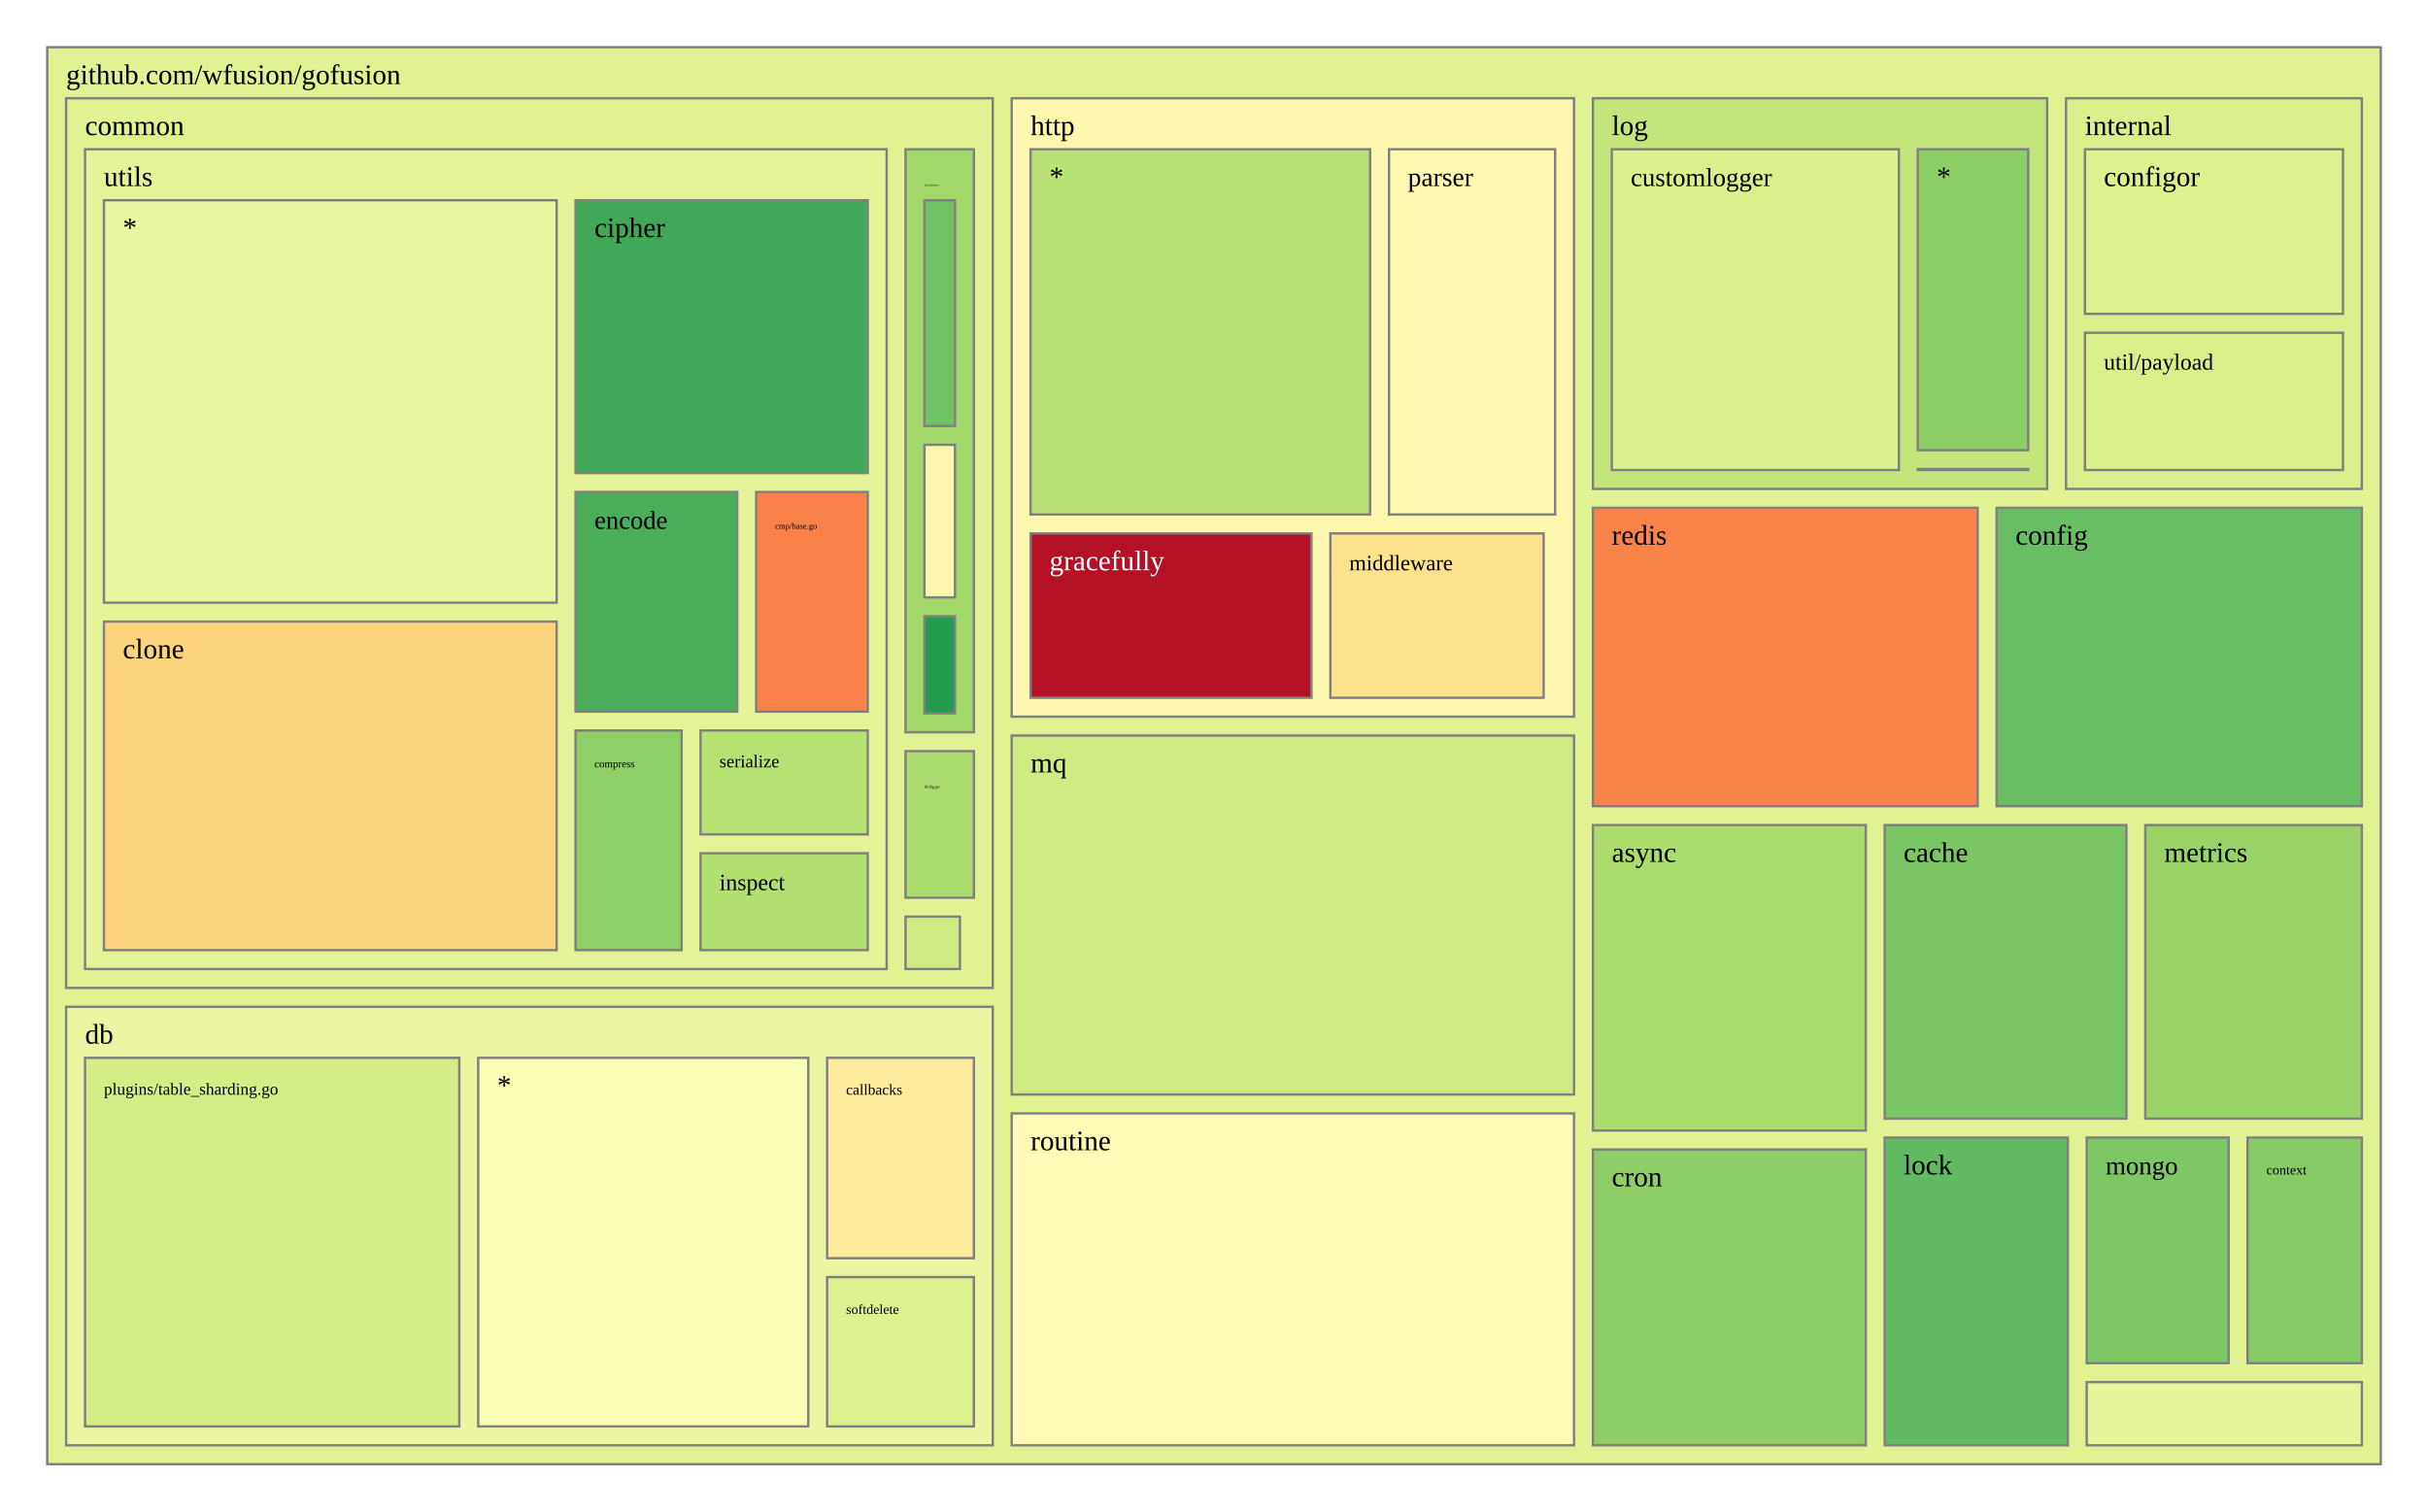
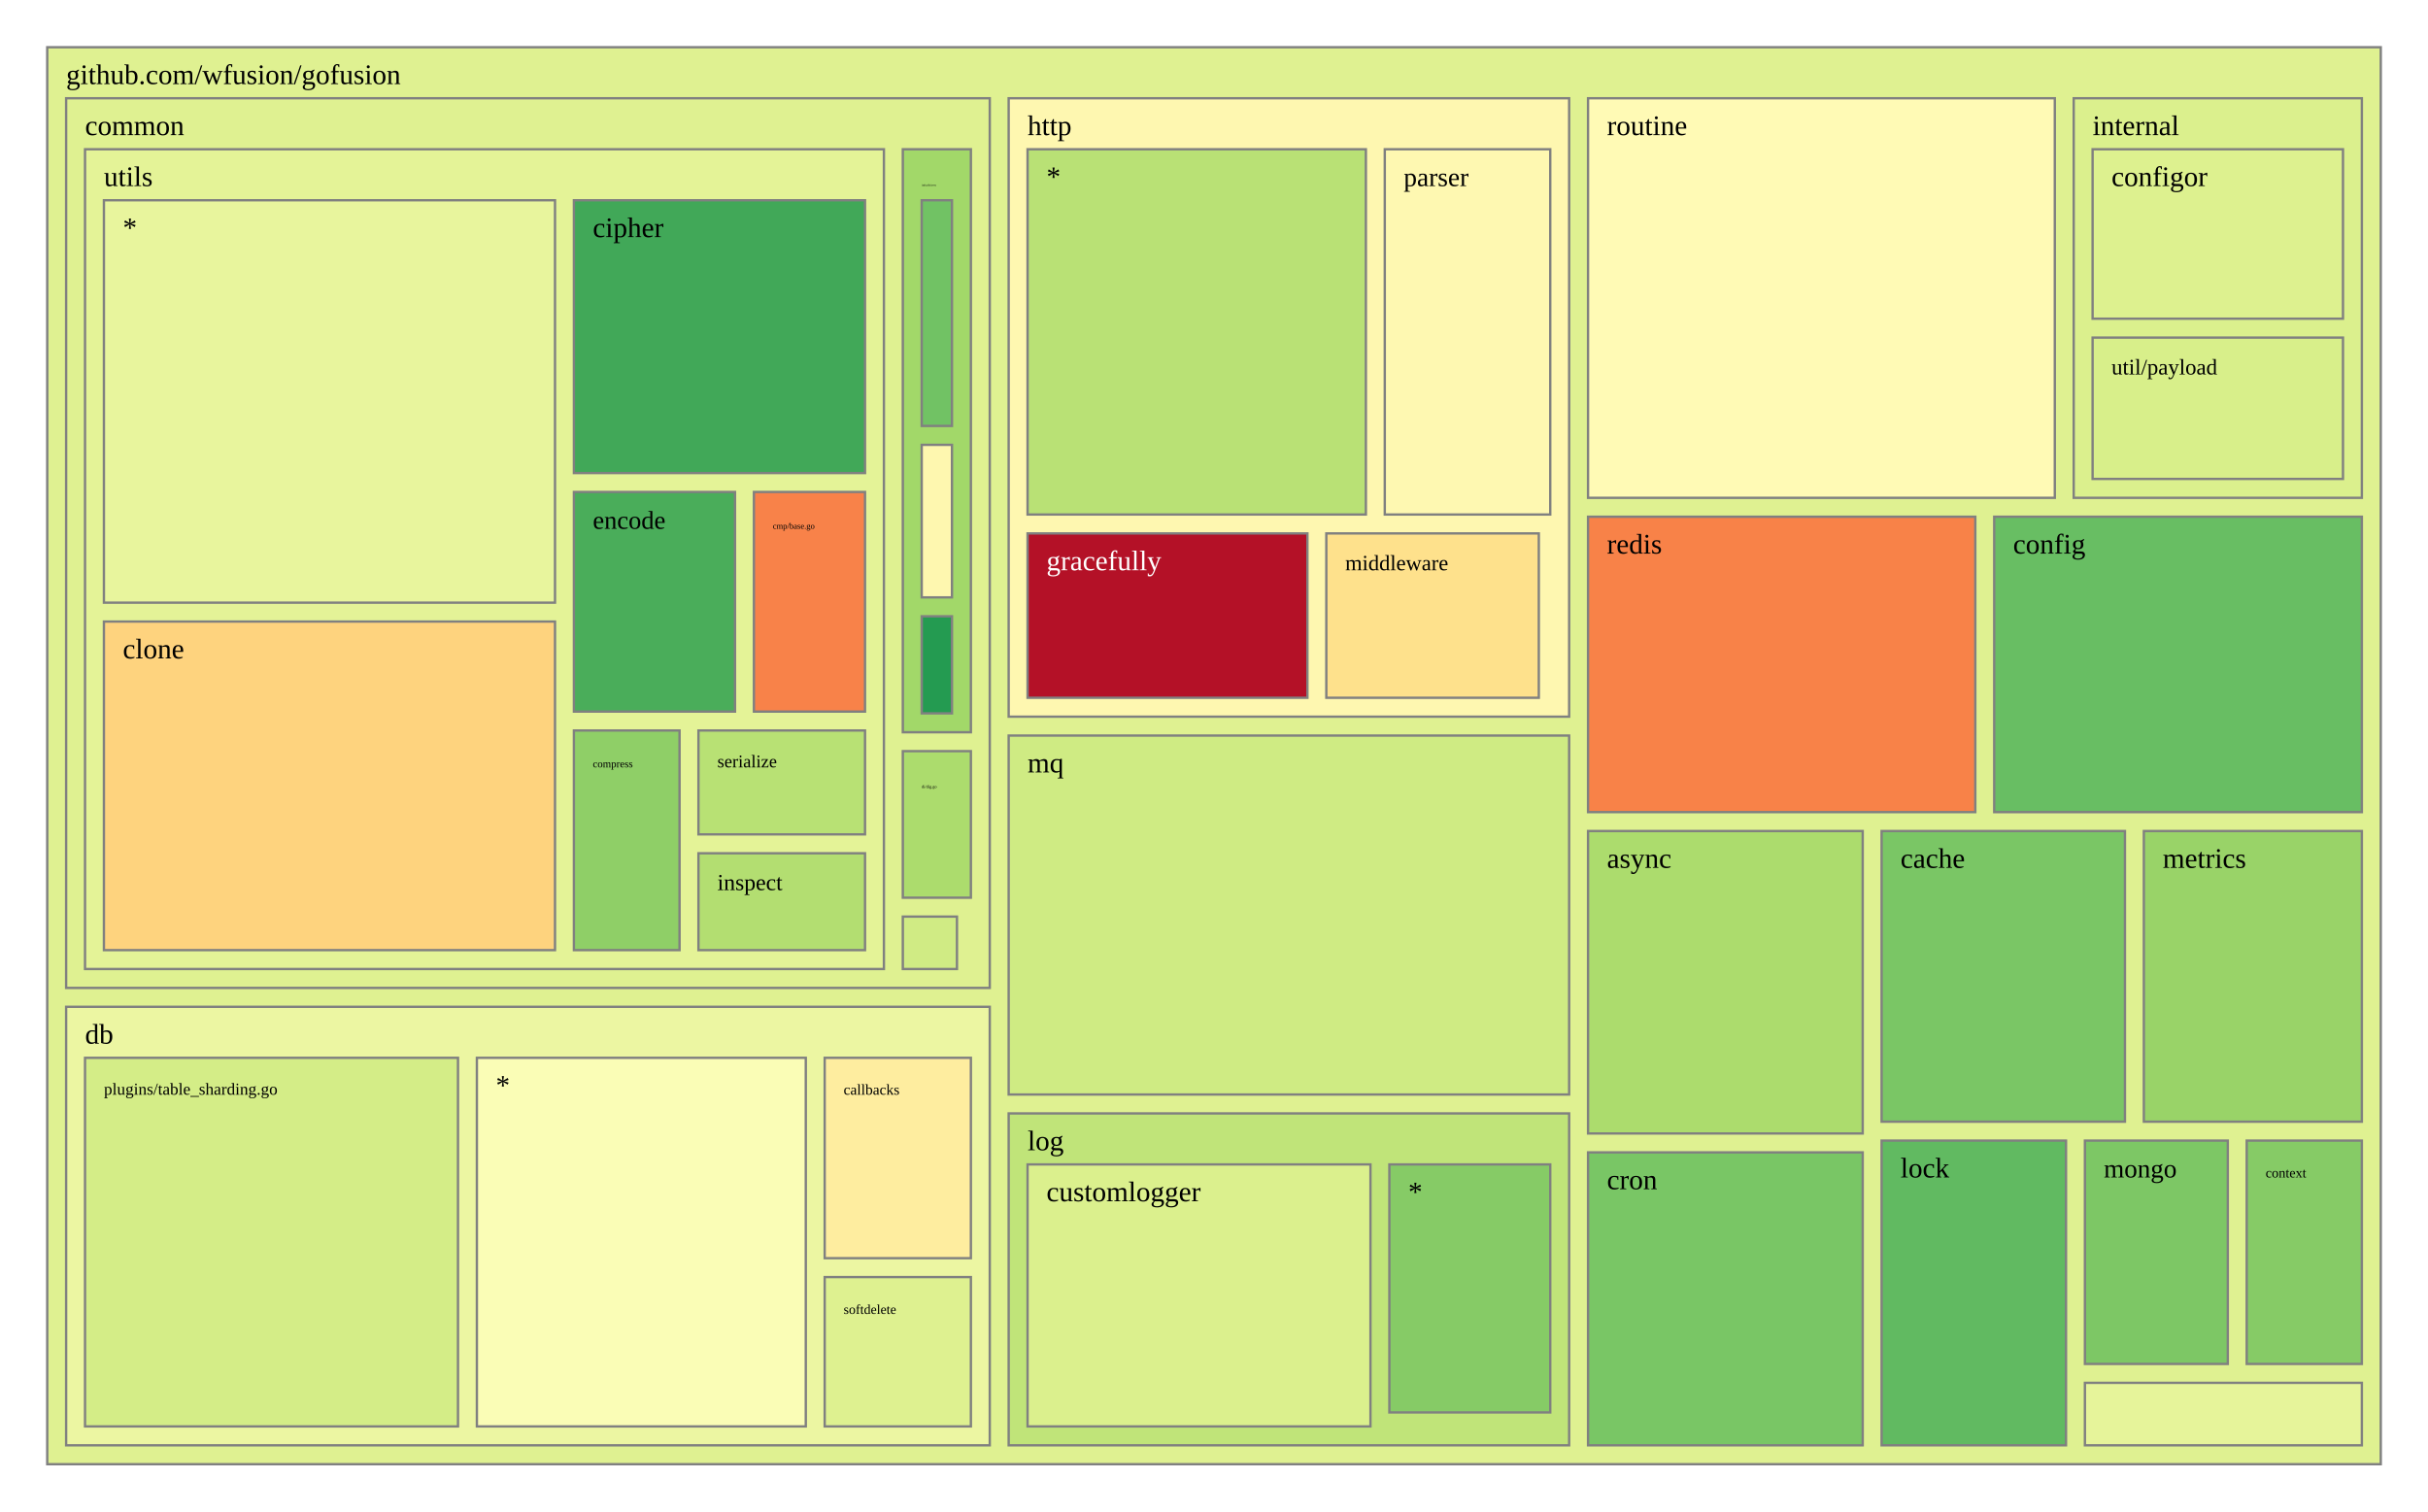
<svg xmlns="http://www.w3.org/2000/svg" viewBox="0 0 1028 640" style="background: white none repeat scroll 0% 0%;">
  <g>
-     <rect x="20" y="20" width="988" height="600" style="fill: rgba(224, 242, 146, 65535);opacity:1;fill-opacity:1;stroke:rgba(128,128,128,65535);stroke-width:1px;stroke-opacity:1;" />
+     <rect x="20" y="20" width="988" height="600" style="fill: rgba(223, 241, 145, 65535);opacity:1;fill-opacity:1;stroke:rgba(128,128,128,65535);stroke-width:1px;stroke-opacity:1;" />
    <text data-notex="1" text-anchor="start" transform="translate(28,35.6) scale(1)" style="font-family: Open Sans, verdana, arial, sans-serif !important; font-size: 12px; fill: rgb(0, 0, 0, 65535); fill-opacity: 1; white-space: pre;" data-math="N">github.com/wfusion/gofusion</text>
  </g>
  <g>
-     <rect x="674.427" y="349.366" width="115.532" height="129.355" style="fill: rgba(172, 220, 109, 65535);opacity:1;fill-opacity:1;stroke:rgba(128,128,128,65535);stroke-width:1px;stroke-opacity:1;" />
-     <text data-notex="1" text-anchor="start" transform="translate(682.4274,364.9656) scale(1)" style="font-family: Open Sans, verdana, arial, sans-serif !important; font-size: 12px; fill: rgb(0, 0, 0, 65535); fill-opacity: 1; white-space: pre;" data-math="N">async</text>
+     <rect x="672.367" y="351.884" width="116.295" height="128.077" style="fill: rgba(172, 220, 109, 65535);opacity:1;fill-opacity:1;stroke:rgba(128,128,128,65535);stroke-width:1px;stroke-opacity:1;" />
+     <text data-notex="1" text-anchor="start" transform="translate(680.3669,367.4844) scale(1)" style="font-family: Open Sans, verdana, arial, sans-serif !important; font-size: 12px; fill: rgb(0, 0, 0, 65535); fill-opacity: 1; white-space: pre;" data-math="N">async</text>
  </g>
  <g>
-     <rect x="797.959" y="349.366" width="102.348" height="124.321" style="fill: rgba(122, 198, 101, 65535);opacity:1;fill-opacity:1;stroke:rgba(128,128,128,65535);stroke-width:1px;stroke-opacity:1;" />
-     <text data-notex="1" text-anchor="start" transform="translate(805.959,364.9656) scale(1)" style="font-family: Open Sans, verdana, arial, sans-serif !important; font-size: 12px; fill: rgb(0, 0, 0, 65535); fill-opacity: 1; white-space: pre;" data-math="N">cache</text>
+     <rect x="796.662" y="351.884" width="103.029" height="123.089" style="fill: rgba(122, 198, 101, 65535);opacity:1;fill-opacity:1;stroke:rgba(128,128,128,65535);stroke-width:1px;stroke-opacity:1;" />
+     <text data-notex="1" text-anchor="start" transform="translate(804.6616,367.4844) scale(1)" style="font-family: Open Sans, verdana, arial, sans-serif !important; font-size: 12px; fill: rgb(0, 0, 0, 65535); fill-opacity: 1; white-space: pre;" data-math="N">cache</text>
  </g>
  <g>
-     <rect x="28" y="41.6" width="392.339" height="376.72" style="fill: rgba(224, 242, 146, 65535);opacity:1;fill-opacity:1;stroke:rgba(128,128,128,65535);stroke-width:1px;stroke-opacity:1;" />
+     <rect x="28" y="41.6" width="391.063" height="376.72" style="fill: rgba(223, 241, 145, 65535);opacity:1;fill-opacity:1;stroke:rgba(128,128,128,65535);stroke-width:1px;stroke-opacity:1;" />
    <text data-notex="1" text-anchor="start" transform="translate(36,57.2) scale(1)" style="font-family: Open Sans, verdana, arial, sans-serif !important; font-size: 12px; fill: rgb(0, 0, 0, 65535); fill-opacity: 1; white-space: pre;" data-math="N">common</text>
  </g>
  <g>
-     <rect x="845.337" y="215.029" width="154.663" height="126.336" style="fill: rgba(104, 190, 99, 65535);opacity:1;fill-opacity:1;stroke:rgba(128,128,128,65535);stroke-width:1px;stroke-opacity:1;" />
-     <text data-notex="1" text-anchor="start" transform="translate(853.3365,230.6294) scale(1)" style="font-family: Open Sans, verdana, arial, sans-serif !important; font-size: 12px; fill: rgb(0, 0, 0, 65535); fill-opacity: 1; white-space: pre;" data-math="N">config</text>
+     <rect x="844.332" y="218.799" width="155.668" height="125.086" style="fill: rgba(104, 190, 99, 65535);opacity:1;fill-opacity:1;stroke:rgba(128,128,128,65535);stroke-width:1px;stroke-opacity:1;" />
+     <text data-notex="1" text-anchor="start" transform="translate(852.3317,234.3986) scale(1)" style="font-family: Open Sans, verdana, arial, sans-serif !important; font-size: 12px; fill: rgb(0, 0, 0, 65535); fill-opacity: 1; white-space: pre;" data-math="N">config</text>
  </g>
  <g>
-     <rect x="951.588" y="481.686" width="48.412" height="95.533" style="fill: rgba(134, 203, 102, 65535);opacity:1;fill-opacity:1;stroke:rgba(128,128,128,65535);stroke-width:1px;stroke-opacity:1;" />
-     <text data-notex="1" text-anchor="start" transform="translate(959.5879,497.2864) scale(0.482323)" style="font-family: Open Sans, verdana, arial, sans-serif !important; font-size: 12px; fill: rgb(0, 0, 0, 65535); fill-opacity: 1; white-space: pre;" data-math="N">context</text>
+     <rect x="951.239" y="482.974" width="48.761" height="94.569" style="fill: rgba(134, 203, 102, 65535);opacity:1;fill-opacity:1;stroke:rgba(128,128,128,65535);stroke-width:1px;stroke-opacity:1;" />
+     <text data-notex="1" text-anchor="start" transform="translate(959.2394,498.5737) scale(0.487508)" style="font-family: Open Sans, verdana, arial, sans-serif !important; font-size: 12px; fill: rgb(0, 0, 0, 65535); fill-opacity: 1; white-space: pre;" data-math="N">context</text>
  </g>
  <g>
-     <rect x="674.427" y="486.721" width="115.532" height="125.279" style="fill: rgba(141, 206, 103, 65535);opacity:1;fill-opacity:1;stroke:rgba(128,128,128,65535);stroke-width:1px;stroke-opacity:1;" />
-     <text data-notex="1" text-anchor="start" transform="translate(682.4274,502.3207) scale(1)" style="font-family: Open Sans, verdana, arial, sans-serif !important; font-size: 12px; fill: rgb(0, 0, 0, 65535); fill-opacity: 1; white-space: pre;" data-math="N">cron</text>
+     <rect x="672.367" y="487.961" width="116.295" height="124.039" style="fill: rgba(121, 198, 101, 65535);opacity:1;fill-opacity:1;stroke:rgba(128,128,128,65535);stroke-width:1px;stroke-opacity:1;" />
+     <text data-notex="1" text-anchor="start" transform="translate(680.3669,503.5611) scale(1)" style="font-family: Open Sans, verdana, arial, sans-serif !important; font-size: 12px; fill: rgb(0, 0, 0, 65535); fill-opacity: 1; white-space: pre;" data-math="N">cron</text>
  </g>
  <g>
-     <rect x="28" y="426.32" width="392.339" height="185.68" style="fill: rgba(236, 246, 162, 65535);opacity:1;fill-opacity:1;stroke:rgba(128,128,128,65535);stroke-width:1px;stroke-opacity:1;" />
+     <rect x="28" y="426.32" width="391.063" height="185.68" style="fill: rgba(236, 246, 162, 65535);opacity:1;fill-opacity:1;stroke:rgba(128,128,128,65535);stroke-width:1px;stroke-opacity:1;" />
    <text data-notex="1" text-anchor="start" transform="translate(36,441.9196) scale(1)" style="font-family: Open Sans, verdana, arial, sans-serif !important; font-size: 12px; fill: rgb(0, 0, 0, 65535); fill-opacity: 1; white-space: pre;" data-math="N">db</text>
  </g>
  <g>
-     <rect x="428.339" y="41.6" width="238.088" height="261.865" style="fill: rgba(254, 247, 176, 65535);opacity:1;fill-opacity:1;stroke:rgba(128,128,128,65535);stroke-width:1px;stroke-opacity:1;" />
-     <text data-notex="1" text-anchor="start" transform="translate(436.3393,57.2) scale(1)" style="font-family: Open Sans, verdana, arial, sans-serif !important; font-size: 12px; fill: rgb(0, 0, 0, 65535); fill-opacity: 1; white-space: pre;" data-math="N">http</text>
+     <rect x="427.063" y="41.6" width="237.304" height="261.865" style="fill: rgba(254, 247, 176, 65535);opacity:1;fill-opacity:1;stroke:rgba(128,128,128,65535);stroke-width:1px;stroke-opacity:1;" />
+     <text data-notex="1" text-anchor="start" transform="translate(435.0632,57.2) scale(1)" style="font-family: Open Sans, verdana, arial, sans-serif !important; font-size: 12px; fill: rgb(0, 0, 0, 65535); fill-opacity: 1; white-space: pre;" data-math="N">http</text>
  </g>
  <g>
-     <rect x="883.504" y="585.219" width="116.496" height="26.781" style="fill: rgba(230, 244, 154, 65535);opacity:1;fill-opacity:1;stroke:rgba(128,128,128,65535);stroke-width:1px;stroke-opacity:1;" />
+     <rect x="882.735" y="585.543" width="117.265" height="26.457" style="fill: rgba(230, 244, 154, 65535);opacity:1;fill-opacity:1;stroke:rgba(128,128,128,65535);stroke-width:1px;stroke-opacity:1;" />
  </g>
  <g>
-     <rect x="874.745" y="41.6" width="125.255" height="165.429" style="fill: rgba(219, 240, 141, 65535);opacity:1;fill-opacity:1;stroke:rgba(128,128,128,65535);stroke-width:1px;stroke-opacity:1;" />
-     <text data-notex="1" text-anchor="start" transform="translate(882.7452,57.2) scale(1)" style="font-family: Open Sans, verdana, arial, sans-serif !important; font-size: 12px; fill: rgb(0, 0, 0, 65535); fill-opacity: 1; white-space: pre;" data-math="N">internal</text>
+     <rect x="877.995" y="41.6" width="122.005" height="169.199" style="fill: rgba(219, 240, 141, 65535);opacity:1;fill-opacity:1;stroke:rgba(128,128,128,65535);stroke-width:1px;stroke-opacity:1;" />
+     <text data-notex="1" text-anchor="start" transform="translate(885.9953,57.2) scale(1)" style="font-family: Open Sans, verdana, arial, sans-serif !important; font-size: 12px; fill: rgb(0, 0, 0, 65535); fill-opacity: 1; white-space: pre;" data-math="N">internal</text>
  </g>
  <g>
-     <rect x="797.959" y="481.686" width="77.545" height="130.314" style="fill: rgba(97, 186, 97, 65535);opacity:1;fill-opacity:1;stroke:rgba(128,128,128,65535);stroke-width:1px;stroke-opacity:1;" />
-     <text data-notex="1" text-anchor="start" transform="translate(805.959,497.2864) scale(1)" style="font-family: Open Sans, verdana, arial, sans-serif !important; font-size: 12px; fill: rgb(0, 0, 0, 65535); fill-opacity: 1; white-space: pre;" data-math="N">lock</text>
+     <rect x="796.662" y="482.974" width="78.074" height="129.026" style="fill: rgba(97, 186, 97, 65535);opacity:1;fill-opacity:1;stroke:rgba(128,128,128,65535);stroke-width:1px;stroke-opacity:1;" />
+     <text data-notex="1" text-anchor="start" transform="translate(804.6616,498.5737) scale(1)" style="font-family: Open Sans, verdana, arial, sans-serif !important; font-size: 12px; fill: rgb(0, 0, 0, 65535); fill-opacity: 1; white-space: pre;" data-math="N">lock</text>
  </g>
  <g>
-     <rect x="674.427" y="41.6" width="192.318" height="165.429" style="fill: rgba(195, 229, 123, 65535);opacity:1;fill-opacity:1;stroke:rgba(128,128,128,65535);stroke-width:1px;stroke-opacity:1;" />
-     <text data-notex="1" text-anchor="start" transform="translate(682.4274,57.2) scale(1)" style="font-family: Open Sans, verdana, arial, sans-serif !important; font-size: 12px; fill: rgb(0, 0, 0, 65535); fill-opacity: 1; white-space: pre;" data-math="N">log</text>
+     <rect x="427.063" y="471.461" width="237.304" height="140.539" style="fill: rgba(192, 228, 121, 65535);opacity:1;fill-opacity:1;stroke:rgba(128,128,128,65535);stroke-width:1px;stroke-opacity:1;" />
+     <text data-notex="1" text-anchor="start" transform="translate(435.0632,487.0615) scale(1)" style="font-family: Open Sans, verdana, arial, sans-serif !important; font-size: 12px; fill: rgb(0, 0, 0, 65535); fill-opacity: 1; white-space: pre;" data-math="N">log</text>
  </g>
  <g>
-     <rect x="908.307" y="349.366" width="91.693" height="124.321" style="fill: rgba(153, 211, 104, 65535);opacity:1;fill-opacity:1;stroke:rgba(128,128,128,65535);stroke-width:1px;stroke-opacity:1;" />
-     <text data-notex="1" text-anchor="start" transform="translate(916.3066,364.9656) scale(1)" style="font-family: Open Sans, verdana, arial, sans-serif !important; font-size: 12px; fill: rgb(0, 0, 0, 65535); fill-opacity: 1; white-space: pre;" data-math="N">metrics</text>
+     <rect x="907.691" y="351.884" width="92.309" height="123.089" style="fill: rgba(153, 211, 104, 65535);opacity:1;fill-opacity:1;stroke:rgba(128,128,128,65535);stroke-width:1px;stroke-opacity:1;" />
+     <text data-notex="1" text-anchor="start" transform="translate(915.6908,367.4844) scale(1)" style="font-family: Open Sans, verdana, arial, sans-serif !important; font-size: 12px; fill: rgb(0, 0, 0, 65535); fill-opacity: 1; white-space: pre;" data-math="N">metrics</text>
  </g>
  <g>
-     <rect x="883.504" y="481.686" width="60.084" height="95.533" style="fill: rgba(125, 199, 101, 65535);opacity:1;fill-opacity:1;stroke:rgba(128,128,128,65535);stroke-width:1px;stroke-opacity:1;" />
-     <text data-notex="1" text-anchor="start" transform="translate(891.5043,497.2864) scale(0.918408)" style="font-family: Open Sans, verdana, arial, sans-serif !important; font-size: 12px; fill: rgb(0, 0, 0, 65535); fill-opacity: 1; white-space: pre;" data-math="N">mongo</text>
+     <rect x="882.735" y="482.974" width="60.504" height="94.569" style="fill: rgba(125, 199, 101, 65535);opacity:1;fill-opacity:1;stroke:rgba(128,128,128,65535);stroke-width:1px;stroke-opacity:1;" />
+     <text data-notex="1" text-anchor="start" transform="translate(890.7353,498.5737) scale(0.927169)" style="font-family: Open Sans, verdana, arial, sans-serif !important; font-size: 12px; fill: rgb(0, 0, 0, 65535); fill-opacity: 1; white-space: pre;" data-math="N">mongo</text>
  </g>
  <g>
-     <rect x="428.339" y="311.465" width="238.088" height="151.996" style="fill: rgba(208, 235, 132, 65535);opacity:1;fill-opacity:1;stroke:rgba(128,128,128,65535);stroke-width:1px;stroke-opacity:1;" />
-     <text data-notex="1" text-anchor="start" transform="translate(436.3393,327.0654) scale(1)" style="font-family: Open Sans, verdana, arial, sans-serif !important; font-size: 12px; fill: rgb(0, 0, 0, 65535); fill-opacity: 1; white-space: pre;" data-math="N">mq</text>
+     <rect x="427.063" y="311.465" width="237.304" height="151.996" style="fill: rgba(207, 235, 131, 65535);opacity:1;fill-opacity:1;stroke:rgba(128,128,128,65535);stroke-width:1px;stroke-opacity:1;" />
+     <text data-notex="1" text-anchor="start" transform="translate(435.0632,327.0654) scale(1)" style="font-family: Open Sans, verdana, arial, sans-serif !important; font-size: 12px; fill: rgb(0, 0, 0, 65535); fill-opacity: 1; white-space: pre;" data-math="N">mq</text>
  </g>
  <g>
-     <rect x="674.427" y="215.029" width="162.909" height="126.336" style="fill: rgba(248, 132, 73, 65535);opacity:1;fill-opacity:1;stroke:rgba(128,128,128,65535);stroke-width:1px;stroke-opacity:1;" />
-     <text data-notex="1" text-anchor="start" transform="translate(682.4274,230.6294) scale(1)" style="font-family: Open Sans, verdana, arial, sans-serif !important; font-size: 12px; fill: rgb(0, 0, 0, 65535); fill-opacity: 1; white-space: pre;" data-math="N">redis</text>
+     <rect x="672.367" y="218.799" width="163.965" height="125.086" style="fill: rgba(248, 130, 72, 65535);opacity:1;fill-opacity:1;stroke:rgba(128,128,128,65535);stroke-width:1px;stroke-opacity:1;" />
+     <text data-notex="1" text-anchor="start" transform="translate(680.3669,234.3986) scale(1)" style="font-family: Open Sans, verdana, arial, sans-serif !important; font-size: 12px; fill: rgb(0, 0, 0, 65535); fill-opacity: 1; white-space: pre;" data-math="N">redis</text>
  </g>
  <g>
-     <rect x="428.339" y="471.461" width="238.088" height="140.539" style="fill: rgba(255, 250, 181, 65535);opacity:1;fill-opacity:1;stroke:rgba(128,128,128,65535);stroke-width:1px;stroke-opacity:1;" />
-     <text data-notex="1" text-anchor="start" transform="translate(436.3393,487.0615) scale(1)" style="font-family: Open Sans, verdana, arial, sans-serif !important; font-size: 12px; fill: rgb(0, 0, 0, 65535); fill-opacity: 1; white-space: pre;" data-math="N">routine</text>
+     <rect x="672.367" y="41.6" width="197.628" height="169.199" style="fill: rgba(255, 250, 181, 65535);opacity:1;fill-opacity:1;stroke:rgba(128,128,128,65535);stroke-width:1px;stroke-opacity:1;" />
+     <text data-notex="1" text-anchor="start" transform="translate(680.3669,57.2) scale(1)" style="font-family: Open Sans, verdana, arial, sans-serif !important; font-size: 12px; fill: rgb(0, 0, 0, 65535); fill-opacity: 1; white-space: pre;" data-math="N">routine</text>
  </g>
  <g>
-     <rect x="383.401" y="318.065" width="28.939" height="62.058" style="fill: rgba(172, 220, 109, 65535);opacity:1;fill-opacity:1;stroke:rgba(128,128,128,65535);stroke-width:1px;stroke-opacity:1;" />
-     <text data-notex="1" text-anchor="start" transform="translate(391.4005,333.6648) scale(0.149755)" style="font-family: Open Sans, verdana, arial, sans-serif !important; font-size: 12px; fill: rgb(0, 0, 0, 65535); fill-opacity: 1; white-space: pre;" data-math="N">di/dig.go</text>
+     <rect x="382.247" y="318.065" width="28.816" height="62.058" style="fill: rgba(172, 220, 109, 65535);opacity:1;fill-opacity:1;stroke:rgba(128,128,128,65535);stroke-width:1px;stroke-opacity:1;" />
+     <text data-notex="1" text-anchor="start" transform="translate(390.2471,333.6648) scale(0.148335)" style="font-family: Open Sans, verdana, arial, sans-serif !important; font-size: 12px; fill: rgb(0, 0, 0, 65535); fill-opacity: 1; white-space: pre;" data-math="N">di/dig.go</text>
  </g>
  <g>
-     <rect x="383.401" y="388.122" width="23.029" height="22.197" style="fill: rgba(208, 235, 132, 65535);opacity:1;fill-opacity:1;stroke:rgba(128,128,128,65535);stroke-width:1px;stroke-opacity:1;" />
+     <rect x="382.247" y="388.122" width="22.926" height="22.197" style="fill: rgba(208, 235, 132, 65535);opacity:1;fill-opacity:1;stroke:rgba(128,128,128,65535);stroke-width:1px;stroke-opacity:1;" />
  </g>
  <g>
-     <rect x="383.401" y="63.2" width="28.939" height="246.865" style="fill: rgba(162, 216, 105, 65535);opacity:1;fill-opacity:1;stroke:rgba(128,128,128,65535);stroke-width:1px;stroke-opacity:1;" />
-     <text data-notex="1" text-anchor="start" transform="translate(391.4005,78.8) scale(0.103676)" style="font-family: Open Sans, verdana, arial, sans-serif !important; font-size: 12px; fill: rgb(0, 0, 0, 65535); fill-opacity: 1; white-space: pre;" data-math="N">infra/drivers</text>
+     <rect x="382.247" y="63.2" width="28.816" height="246.865" style="fill: rgba(162, 216, 105, 65535);opacity:1;fill-opacity:1;stroke:rgba(128,128,128,65535);stroke-width:1px;stroke-opacity:1;" />
+     <text data-notex="1" text-anchor="start" transform="translate(390.2471,78.8) scale(0.102693)" style="font-family: Open Sans, verdana, arial, sans-serif !important; font-size: 12px; fill: rgb(0, 0, 0, 65535); fill-opacity: 1; white-space: pre;" data-math="N">infra/drivers</text>
  </g>
  <g>
-     <rect x="36" y="63.2" width="339.401" height="347.12" style="fill: rgba(229, 243, 152, 65535);opacity:1;fill-opacity:1;stroke:rgba(128,128,128,65535);stroke-width:1px;stroke-opacity:1;" />
+     <rect x="36" y="63.2" width="338.247" height="347.12" style="fill: rgba(228, 243, 151, 65535);opacity:1;fill-opacity:1;stroke:rgba(128,128,128,65535);stroke-width:1px;stroke-opacity:1;" />
    <text data-notex="1" text-anchor="start" transform="translate(44,78.8) scale(1)" style="font-family: Open Sans, verdana, arial, sans-serif !important; font-size: 12px; fill: rgb(0, 0, 0, 65535); fill-opacity: 1; white-space: pre;" data-math="N">utils</text>
  </g>
  <g>
-     <rect x="350.21" y="447.92" width="62.129" height="84.843" style="fill: rgba(254, 237, 159, 65535);opacity:1;fill-opacity:1;stroke:rgba(128,128,128,65535);stroke-width:1px;stroke-opacity:1;" />
-     <text data-notex="1" text-anchor="start" transform="translate(358.2099,463.5196) scale(0.533906)" style="font-family: Open Sans, verdana, arial, sans-serif !important; font-size: 12px; fill: rgb(0, 0, 0, 65535); fill-opacity: 1; white-space: pre;" data-math="N">callbacks</text>
+     <rect x="349.167" y="447.92" width="61.897" height="84.843" style="fill: rgba(254, 237, 159, 65535);opacity:1;fill-opacity:1;stroke:rgba(128,128,128,65535);stroke-width:1px;stroke-opacity:1;" />
+     <text data-notex="1" text-anchor="start" transform="translate(357.1666,463.5196) scale(0.531211)" style="font-family: Open Sans, verdana, arial, sans-serif !important; font-size: 12px; fill: rgb(0, 0, 0, 65535); fill-opacity: 1; white-space: pre;" data-math="N">callbacks</text>
  </g>
  <g>
-     <rect x="36" y="447.92" width="158.464" height="156.08" style="fill: rgba(212, 237, 135, 65535);opacity:1;fill-opacity:1;stroke:rgba(128,128,128,65535);stroke-width:1px;stroke-opacity:1;" />
-     <text data-notex="1" text-anchor="start" transform="translate(44,463.5196) scale(0.593599)" style="font-family: Open Sans, verdana, arial, sans-serif !important; font-size: 12px; fill: rgb(0, 0, 0, 65535); fill-opacity: 1; white-space: pre;" data-math="N">plugins/table_sharding.go</text>
+     <rect x="36" y="447.92" width="157.911" height="156.08" style="fill: rgba(212, 237, 135, 65535);opacity:1;fill-opacity:1;stroke:rgba(128,128,128,65535);stroke-width:1px;stroke-opacity:1;" />
+     <text data-notex="1" text-anchor="start" transform="translate(44,463.5196) scale(0.591296)" style="font-family: Open Sans, verdana, arial, sans-serif !important; font-size: 12px; fill: rgb(0, 0, 0, 65535); fill-opacity: 1; white-space: pre;" data-math="N">plugins/table_sharding.go</text>
  </g>
  <g>
-     <rect x="350.21" y="540.762" width="62.129" height="63.238" style="fill: rgba(222, 241, 144, 65535);opacity:1;fill-opacity:1;stroke:rgba(128,128,128,65535);stroke-width:1px;stroke-opacity:1;" />
-     <text data-notex="1" text-anchor="start" transform="translate(358.2099,556.3623) scale(0.480515)" style="font-family: Open Sans, verdana, arial, sans-serif !important; font-size: 12px; fill: rgb(0, 0, 0, 65535); fill-opacity: 1; white-space: pre;" data-math="N">softdelete</text>
+     <rect x="349.167" y="540.762" width="61.897" height="63.238" style="fill: rgba(222, 241, 144, 65535);opacity:1;fill-opacity:1;stroke:rgba(128,128,128,65535);stroke-width:1px;stroke-opacity:1;" />
+     <text data-notex="1" text-anchor="start" transform="translate(357.1666,556.3623) scale(0.47809)" style="font-family: Open Sans, verdana, arial, sans-serif !important; font-size: 12px; fill: rgb(0, 0, 0, 65535); fill-opacity: 1; white-space: pre;" data-math="N">softdelete</text>
  </g>
  <g>
-     <rect x="202.464" y="447.92" width="139.746" height="156.08" style="fill: rgba(250, 253, 182, 65535);opacity:1;fill-opacity:1;stroke:rgba(128,128,128,65535);stroke-width:1px;stroke-opacity:1;" />
-     <text data-notex="1" text-anchor="start" transform="translate(210.4638,463.5196) scale(1)" style="font-family: Open Sans, verdana, arial, sans-serif !important; font-size: 12px; fill: rgb(0, 0, 0, 65535); fill-opacity: 1; white-space: pre;" data-math="N">*</text>
+     <rect x="201.911" y="447.92" width="139.255" height="156.08" style="fill: rgba(250, 253, 182, 65535);opacity:1;fill-opacity:1;stroke:rgba(128,128,128,65535);stroke-width:1px;stroke-opacity:1;" />
+     <text data-notex="1" text-anchor="start" transform="translate(209.9111,463.5196) scale(1)" style="font-family: Open Sans, verdana, arial, sans-serif !important; font-size: 12px; fill: rgb(0, 0, 0, 65535); fill-opacity: 1; white-space: pre;" data-math="N">*</text>
  </g>
  <g>
-     <rect x="436.339" y="225.866" width="118.927" height="69.599" style="fill: rgba(180, 17, 39, 65535);opacity:1;fill-opacity:1;stroke:rgba(128,128,128,65535);stroke-width:1px;stroke-opacity:1;" />
-     <text data-notex="1" text-anchor="start" transform="translate(444.3393,241.4664) scale(1)" style="font-family: Open Sans, verdana, arial, sans-serif !important; font-size: 12px; fill: rgb(255, 255, 255, 65535); fill-opacity: 1; white-space: pre;" data-math="N">gracefully</text>
+     <rect x="435.063" y="225.866" width="118.494" height="69.599" style="fill: rgba(180, 17, 39, 65535);opacity:1;fill-opacity:1;stroke:rgba(128,128,128,65535);stroke-width:1px;stroke-opacity:1;" />
+     <text data-notex="1" text-anchor="start" transform="translate(443.0632,241.4664) scale(1)" style="font-family: Open Sans, verdana, arial, sans-serif !important; font-size: 12px; fill: rgb(255, 255, 255, 65535); fill-opacity: 1; white-space: pre;" data-math="N">gracefully</text>
  </g>
  <g>
-     <rect x="563.266" y="225.866" width="90.301" height="69.599" style="fill: rgba(254, 225, 140, 65535);opacity:1;fill-opacity:1;stroke:rgba(128,128,128,65535);stroke-width:1px;stroke-opacity:1;" />
-     <text data-notex="1" text-anchor="start" transform="translate(571.2659,241.4664) scale(0.773964)" style="font-family: Open Sans, verdana, arial, sans-serif !important; font-size: 12px; fill: rgb(0, 0, 0, 65535); fill-opacity: 1; white-space: pre;" data-math="N">middleware</text>
+     <rect x="561.557" y="225.866" width="89.965" height="69.599" style="fill: rgba(254, 225, 140, 65535);opacity:1;fill-opacity:1;stroke:rgba(128,128,128,65535);stroke-width:1px;stroke-opacity:1;" />
+     <text data-notex="1" text-anchor="start" transform="translate(569.557,241.4664) scale(0.770473)" style="font-family: Open Sans, verdana, arial, sans-serif !important; font-size: 12px; fill: rgb(0, 0, 0, 65535); fill-opacity: 1; white-space: pre;" data-math="N">middleware</text>
  </g>
  <g>
-     <rect x="588.1" y="63.2" width="70.328" height="154.666" style="fill: rgba(254, 248, 177, 65535);opacity:1;fill-opacity:1;stroke:rgba(128,128,128,65535);stroke-width:1px;stroke-opacity:1;" />
-     <text data-notex="1" text-anchor="start" transform="translate(596.0996,78.8) scale(0.943192)" style="font-family: Open Sans, verdana, arial, sans-serif !important; font-size: 12px; fill: rgb(0, 0, 0, 65535); fill-opacity: 1; white-space: pre;" data-math="N">parser</text>
+     <rect x="586.306" y="63.2" width="70.061" height="154.666" style="fill: rgba(254, 248, 177, 65535);opacity:1;fill-opacity:1;stroke:rgba(128,128,128,65535);stroke-width:1px;stroke-opacity:1;" />
+     <text data-notex="1" text-anchor="start" transform="translate(594.3061,78.8) scale(0.938556)" style="font-family: Open Sans, verdana, arial, sans-serif !important; font-size: 12px; fill: rgb(0, 0, 0, 65535); fill-opacity: 1; white-space: pre;" data-math="N">parser</text>
  </g>
  <g>
-     <rect x="436.339" y="63.2" width="143.76" height="154.666" style="fill: rgba(185, 225, 117, 65535);opacity:1;fill-opacity:1;stroke:rgba(128,128,128,65535);stroke-width:1px;stroke-opacity:1;" />
-     <text data-notex="1" text-anchor="start" transform="translate(444.3393,78.8) scale(1)" style="font-family: Open Sans, verdana, arial, sans-serif !important; font-size: 12px; fill: rgb(0, 0, 0, 65535); fill-opacity: 1; white-space: pre;" data-math="N">*</text>
+     <rect x="435.063" y="63.2" width="143.243" height="154.666" style="fill: rgba(185, 225, 117, 65535);opacity:1;fill-opacity:1;stroke:rgba(128,128,128,65535);stroke-width:1px;stroke-opacity:1;" />
+     <text data-notex="1" text-anchor="start" transform="translate(443.0632,78.8) scale(1)" style="font-family: Open Sans, verdana, arial, sans-serif !important; font-size: 12px; fill: rgb(0, 0, 0, 65535); fill-opacity: 1; white-space: pre;" data-math="N">*</text>
  </g>
  <g>
-     <rect x="882.745" y="63.2" width="109.255" height="69.712" style="fill: rgba(221, 241, 143, 65535);opacity:1;fill-opacity:1;stroke:rgba(128,128,128,65535);stroke-width:1px;stroke-opacity:1;" />
-     <text data-notex="1" text-anchor="start" transform="translate(890.7452,78.8) scale(1)" style="font-family: Open Sans, verdana, arial, sans-serif !important; font-size: 12px; fill: rgb(0, 0, 0, 65535); fill-opacity: 1; white-space: pre;" data-math="N">configor</text>
+     <rect x="885.995" y="63.2" width="106.005" height="71.748" style="fill: rgba(221, 241, 143, 65535);opacity:1;fill-opacity:1;stroke:rgba(128,128,128,65535);stroke-width:1px;stroke-opacity:1;" />
+     <text data-notex="1" text-anchor="start" transform="translate(893.9953,78.8) scale(1)" style="font-family: Open Sans, verdana, arial, sans-serif !important; font-size: 12px; fill: rgb(0, 0, 0, 65535); fill-opacity: 1; white-space: pre;" data-math="N">configor</text>
  </g>
  <g>
-     <rect x="882.745" y="140.912" width="109.255" height="58.118" style="fill: rgba(216, 239, 138, 65535);opacity:1;fill-opacity:1;stroke:rgba(128,128,128,65535);stroke-width:1px;stroke-opacity:1;" />
-     <text data-notex="1" text-anchor="start" transform="translate(890.7452,156.5118) scale(0.809504)" style="font-family: Open Sans, verdana, arial, sans-serif !important; font-size: 12px; fill: rgb(0, 0, 0, 65535); fill-opacity: 1; white-space: pre;" data-math="N">util/payload</text>
+     <rect x="885.995" y="142.948" width="106.005" height="59.85" style="fill: rgba(216, 239, 138, 65535);opacity:1;fill-opacity:1;stroke:rgba(128,128,128,65535);stroke-width:1px;stroke-opacity:1;" />
+     <text data-notex="1" text-anchor="start" transform="translate(893.9953,158.5482) scale(0.781291)" style="font-family: Open Sans, verdana, arial, sans-serif !important; font-size: 12px; fill: rgb(0, 0, 0, 65535); fill-opacity: 1; white-space: pre;" data-math="N">util/payload</text>
  </g>
  <g>
-     <rect x="682.427" y="63.2" width="121.557" height="135.829" style="fill: rgba(218, 240, 140, 65535);opacity:1;fill-opacity:1;stroke:rgba(128,128,128,65535);stroke-width:1px;stroke-opacity:1;" />
-     <text data-notex="1" text-anchor="start" transform="translate(690.4274,78.8) scale(0.916291)" style="font-family: Open Sans, verdana, arial, sans-serif !important; font-size: 12px; fill: rgb(0, 0, 0, 65535); fill-opacity: 1; white-space: pre;" data-math="N">customlogger</text>
+     <rect x="435.063" y="493.061" width="145.185" height="110.939" style="fill: rgba(219, 240, 141, 65535);opacity:1;fill-opacity:1;stroke:rgba(128,128,128,65535);stroke-width:1px;stroke-opacity:1;" />
+     <text data-notex="1" text-anchor="start" transform="translate(443.0632,508.6615) scale(1)" style="font-family: Open Sans, verdana, arial, sans-serif !important; font-size: 12px; fill: rgb(0, 0, 0, 65535); fill-opacity: 1; white-space: pre;" data-math="N">customlogger</text>
  </g>
  <g>
-     <rect x="811.984" y="198.61" width="46.761" height="0.419" style="fill: rgba(0, 104, 55, 65535);opacity:1;fill-opacity:1;stroke:rgba(128,128,128,65535);stroke-width:1px;stroke-opacity:1;" />
+     <rect x="588.248" y="493.061" width="68.119" height="105.016" style="fill: rgba(134, 203, 102, 65535);opacity:1;fill-opacity:1;stroke:rgba(128,128,128,65535);stroke-width:1px;stroke-opacity:1;" />
+     <text data-notex="1" text-anchor="start" transform="translate(596.2482,508.6615) scale(1)" style="font-family: Open Sans, verdana, arial, sans-serif !important; font-size: 12px; fill: rgb(0, 0, 0, 65535); fill-opacity: 1; white-space: pre;" data-math="N">*</text>
  </g>
  <g>
-     <rect x="811.984" y="63.2" width="46.761" height="127.41" style="fill: rgba(140, 206, 102, 65535);opacity:1;fill-opacity:1;stroke:rgba(128,128,128,65535);stroke-width:1px;stroke-opacity:1;" />
-     <text data-notex="1" text-anchor="start" transform="translate(819.9841,78.8) scale(1)" style="font-family: Open Sans, verdana, arial, sans-serif !important; font-size: 12px; fill: rgb(0, 0, 0, 65535); fill-opacity: 1; white-space: pre;" data-math="N">*</text>
+     <rect x="390.247" y="260.955" width="12.816" height="41.11" style="fill: rgba(36, 155, 81, 65535);opacity:1;fill-opacity:1;stroke:rgba(128,128,128,65535);stroke-width:1px;stroke-opacity:1;" />
  </g>
  <g>
-     <rect x="391.401" y="260.955" width="12.939" height="41.11" style="fill: rgba(36, 155, 81, 65535);opacity:1;fill-opacity:1;stroke:rgba(128,128,128,65535);stroke-width:1px;stroke-opacity:1;" />
+     <rect x="390.247" y="84.8" width="12.816" height="95.558" style="fill: rgba(113, 194, 100, 65535);opacity:1;fill-opacity:1;stroke:rgba(128,128,128,65535);stroke-width:1px;stroke-opacity:1;" />
  </g>
  <g>
-     <rect x="391.401" y="84.8" width="12.939" height="95.558" style="fill: rgba(113, 194, 100, 65535);opacity:1;fill-opacity:1;stroke:rgba(128,128,128,65535);stroke-width:1px;stroke-opacity:1;" />
+     <rect x="390.247" y="188.358" width="12.816" height="64.597" style="fill: rgba(254, 247, 175, 65535);opacity:1;fill-opacity:1;stroke:rgba(128,128,128,65535);stroke-width:1px;stroke-opacity:1;" />
  </g>
  <g>
-     <rect x="391.401" y="188.358" width="12.939" height="64.597" style="fill: rgba(254, 247, 175, 65535);opacity:1;fill-opacity:1;stroke:rgba(128,128,128,65535);stroke-width:1px;stroke-opacity:1;" />
+     <rect x="242.984" y="84.8" width="123.263" height="115.514" style="fill: rgba(65, 168, 88, 65535);opacity:1;fill-opacity:1;stroke:rgba(128,128,128,65535);stroke-width:1px;stroke-opacity:1;" />
+     <text data-notex="1" text-anchor="start" transform="translate(250.9843,100.4) scale(1)" style="font-family: Open Sans, verdana, arial, sans-serif !important; font-size: 12px; fill: rgb(0, 0, 0, 65535); fill-opacity: 1; white-space: pre;" data-math="N">cipher</text>
  </g>
  <g>
-     <rect x="243.679" y="84.8" width="123.721" height="115.514" style="fill: rgba(65, 168, 88, 65535);opacity:1;fill-opacity:1;stroke:rgba(128,128,128,65535);stroke-width:1px;stroke-opacity:1;" />
-     <text data-notex="1" text-anchor="start" transform="translate(251.6793,100.4) scale(1)" style="font-family: Open Sans, verdana, arial, sans-serif !important; font-size: 12px; fill: rgb(0, 0, 0, 65535); fill-opacity: 1; white-space: pre;" data-math="N">cipher</text>
-   </g>
-   <g>
-     <rect x="44" y="263.191" width="191.679" height="139.129" style="fill: rgba(254, 211, 126, 65535);opacity:1;fill-opacity:1;stroke:rgba(128,128,128,65535);stroke-width:1px;stroke-opacity:1;" />
+     <rect x="44" y="263.191" width="190.984" height="139.129" style="fill: rgba(254, 211, 126, 65535);opacity:1;fill-opacity:1;stroke:rgba(128,128,128,65535);stroke-width:1px;stroke-opacity:1;" />
    <text data-notex="1" text-anchor="start" transform="translate(52,278.791) scale(1)" style="font-family: Open Sans, verdana, arial, sans-serif !important; font-size: 12px; fill: rgb(0, 0, 0, 65535); fill-opacity: 1; white-space: pre;" data-math="N">clone</text>
  </g>
  <g>
-     <rect x="320.163" y="208.314" width="47.238" height="93.003" style="fill: rgba(248, 130, 73, 65535);opacity:1;fill-opacity:1;stroke:rgba(128,128,128,65535);stroke-width:1px;stroke-opacity:1;" />
-     <text data-notex="1" text-anchor="start" transform="translate(328.1626,223.9138) scale(0.295814)" style="font-family: Open Sans, verdana, arial, sans-serif !important; font-size: 12px; fill: rgb(0, 0, 0, 65535); fill-opacity: 1; white-space: pre;" data-math="N">cmp/base.go</text>
+     <rect x="319.201" y="208.314" width="47.046" height="93.003" style="fill: rgba(248, 130, 73, 65535);opacity:1;fill-opacity:1;stroke:rgba(128,128,128,65535);stroke-width:1px;stroke-opacity:1;" />
+     <text data-notex="1" text-anchor="start" transform="translate(327.2014,223.9138) scale(0.293993)" style="font-family: Open Sans, verdana, arial, sans-serif !important; font-size: 12px; fill: rgb(0, 0, 0, 65535); fill-opacity: 1; white-space: pre;" data-math="N">cmp/base.go</text>
  </g>
  <g>
-     <rect x="243.679" y="309.317" width="44.92" height="93.003" style="fill: rgba(143, 207, 103, 65535);opacity:1;fill-opacity:1;stroke:rgba(128,128,128,65535);stroke-width:1px;stroke-opacity:1;" />
-     <text data-notex="1" text-anchor="start" transform="translate(251.6793,324.9167) scale(0.376566)" style="font-family: Open Sans, verdana, arial, sans-serif !important; font-size: 12px; fill: rgb(0, 0, 0, 65535); fill-opacity: 1; white-space: pre;" data-math="N">compress</text>
+     <rect x="242.984" y="309.317" width="44.736" height="93.003" style="fill: rgba(143, 207, 103, 65535);opacity:1;fill-opacity:1;stroke:rgba(128,128,128,65535);stroke-width:1px;stroke-opacity:1;" />
+     <text data-notex="1" text-anchor="start" transform="translate(250.9843,324.9167) scale(0.374168)" style="font-family: Open Sans, verdana, arial, sans-serif !important; font-size: 12px; fill: rgb(0, 0, 0, 65535); fill-opacity: 1; white-space: pre;" data-math="N">compress</text>
  </g>
  <g>
-     <rect x="243.679" y="208.314" width="68.483" height="93.003" style="fill: rgba(74, 173, 90, 65535);opacity:1;fill-opacity:1;stroke:rgba(128,128,128,65535);stroke-width:1px;stroke-opacity:1;" />
-     <text data-notex="1" text-anchor="start" transform="translate(251.6793,223.9138) scale(0.911168)" style="font-family: Open Sans, verdana, arial, sans-serif !important; font-size: 12px; fill: rgb(0, 0, 0, 65535); fill-opacity: 1; white-space: pre;" data-math="N">encode</text>
+     <rect x="242.984" y="208.314" width="68.217" height="93.003" style="fill: rgba(74, 173, 90, 65535);opacity:1;fill-opacity:1;stroke:rgba(128,128,128,65535);stroke-width:1px;stroke-opacity:1;" />
+     <text data-notex="1" text-anchor="start" transform="translate(250.9843,223.9138) scale(0.906547)" style="font-family: Open Sans, verdana, arial, sans-serif !important; font-size: 12px; fill: rgb(0, 0, 0, 65535); fill-opacity: 1; white-space: pre;" data-math="N">encode</text>
  </g>
  <g>
-     <rect x="296.6" y="361.304" width="70.801" height="41.016" style="fill: rgba(179, 222, 113, 65535);opacity:1;fill-opacity:1;stroke:rgba(128,128,128,65535);stroke-width:1px;stroke-opacity:1;" />
-     <text data-notex="1" text-anchor="start" transform="translate(304.5996,376.9035) scale(0.815491)" style="font-family: Open Sans, verdana, arial, sans-serif !important; font-size: 12px; fill: rgb(0, 0, 0, 65535); fill-opacity: 1; white-space: pre;" data-math="N">inspect</text>
+     <rect x="295.72" y="361.304" width="70.527" height="41.016" style="fill: rgba(179, 222, 113, 65535);opacity:1;fill-opacity:1;stroke:rgba(128,128,128,65535);stroke-width:1px;stroke-opacity:1;" />
+     <text data-notex="1" text-anchor="start" transform="translate(303.7204,376.9035) scale(0.811409)" style="font-family: Open Sans, verdana, arial, sans-serif !important; font-size: 12px; fill: rgb(0, 0, 0, 65535); fill-opacity: 1; white-space: pre;" data-math="N">inspect</text>
  </g>
  <g>
-     <rect x="296.6" y="309.317" width="70.801" height="43.987" style="fill: rgba(184, 225, 116, 65535);opacity:1;fill-opacity:1;stroke:rgba(128,128,128,65535);stroke-width:1px;stroke-opacity:1;" />
-     <text data-notex="1" text-anchor="start" transform="translate(304.5996,324.9167) scale(0.63427)" style="font-family: Open Sans, verdana, arial, sans-serif !important; font-size: 12px; fill: rgb(0, 0, 0, 65535); fill-opacity: 1; white-space: pre;" data-math="N">serialize</text>
+     <rect x="295.72" y="309.317" width="70.527" height="43.987" style="fill: rgba(184, 225, 116, 65535);opacity:1;fill-opacity:1;stroke:rgba(128,128,128,65535);stroke-width:1px;stroke-opacity:1;" />
+     <text data-notex="1" text-anchor="start" transform="translate(303.7204,324.9167) scale(0.631096)" style="font-family: Open Sans, verdana, arial, sans-serif !important; font-size: 12px; fill: rgb(0, 0, 0, 65535); fill-opacity: 1; white-space: pre;" data-math="N">serialize</text>
  </g>
  <g>
-     <rect x="44" y="84.8" width="191.679" height="170.391" style="fill: rgba(235, 246, 160, 65535);opacity:1;fill-opacity:1;stroke:rgba(128,128,128,65535);stroke-width:1px;stroke-opacity:1;" />
+     <rect x="44" y="84.8" width="190.984" height="170.391" style="fill: rgba(232, 245, 157, 65535);opacity:1;fill-opacity:1;stroke:rgba(128,128,128,65535);stroke-width:1px;stroke-opacity:1;" />
    <text data-notex="1" text-anchor="start" transform="translate(52,100.4) scale(1)" style="font-family: Open Sans, verdana, arial, sans-serif !important; font-size: 12px; fill: rgb(0, 0, 0, 65535); fill-opacity: 1; white-space: pre;" data-math="N">*</text>
  </g>
</svg>
